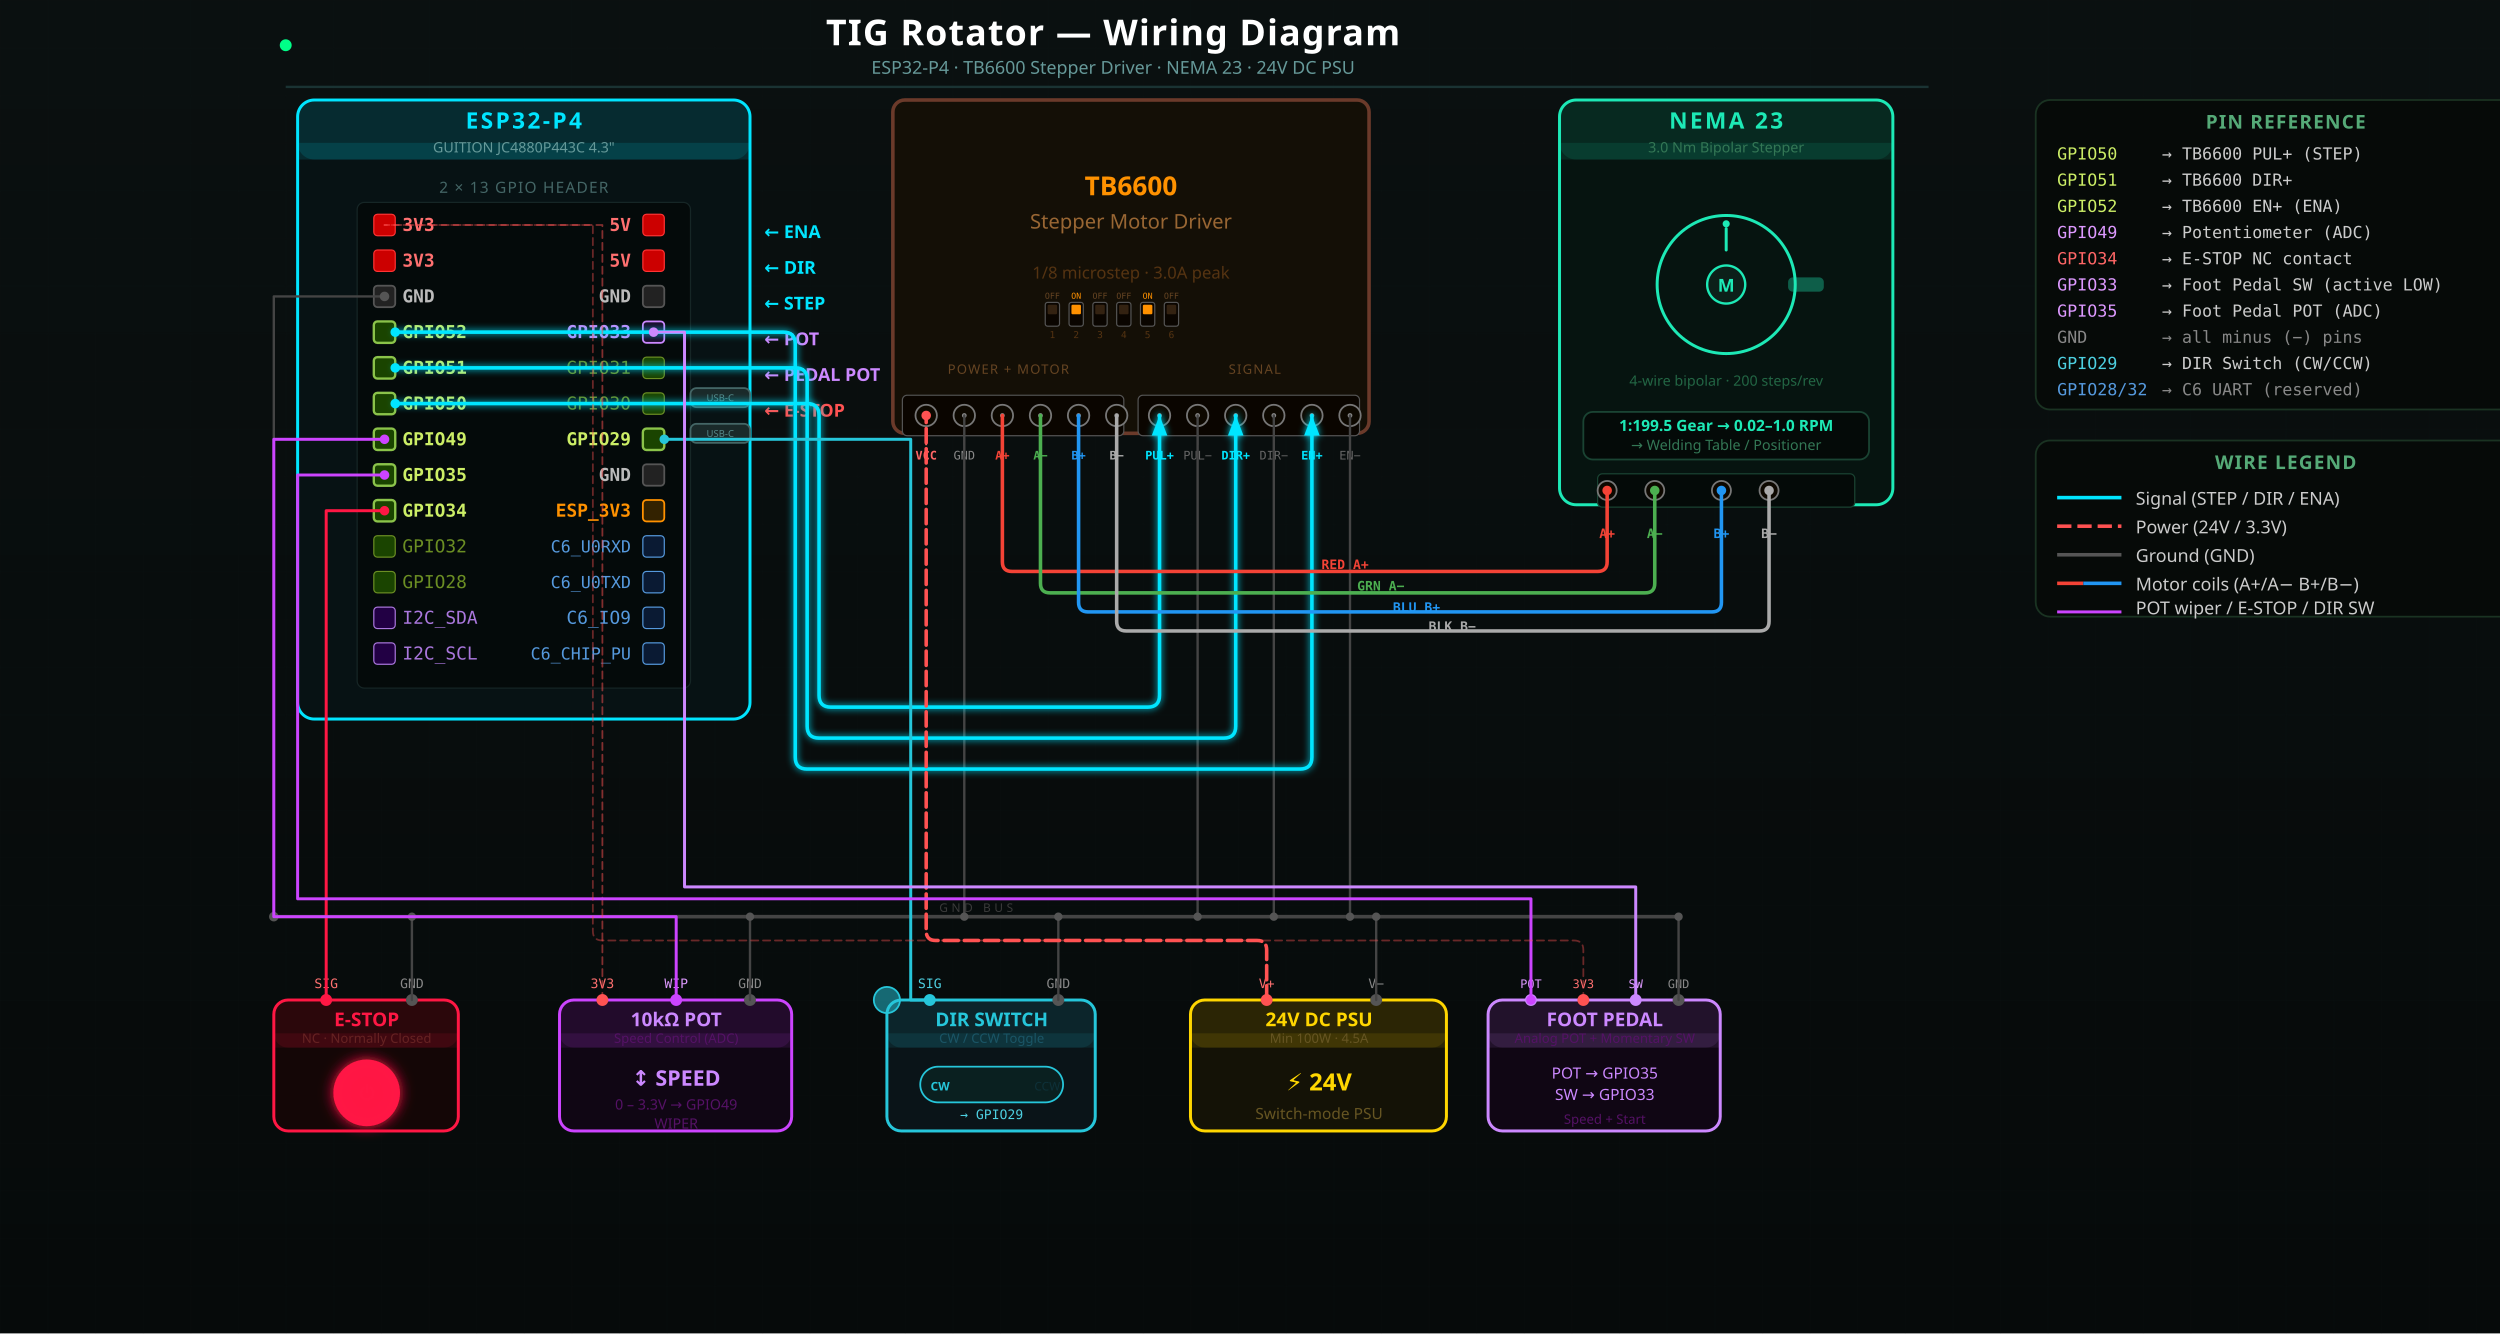
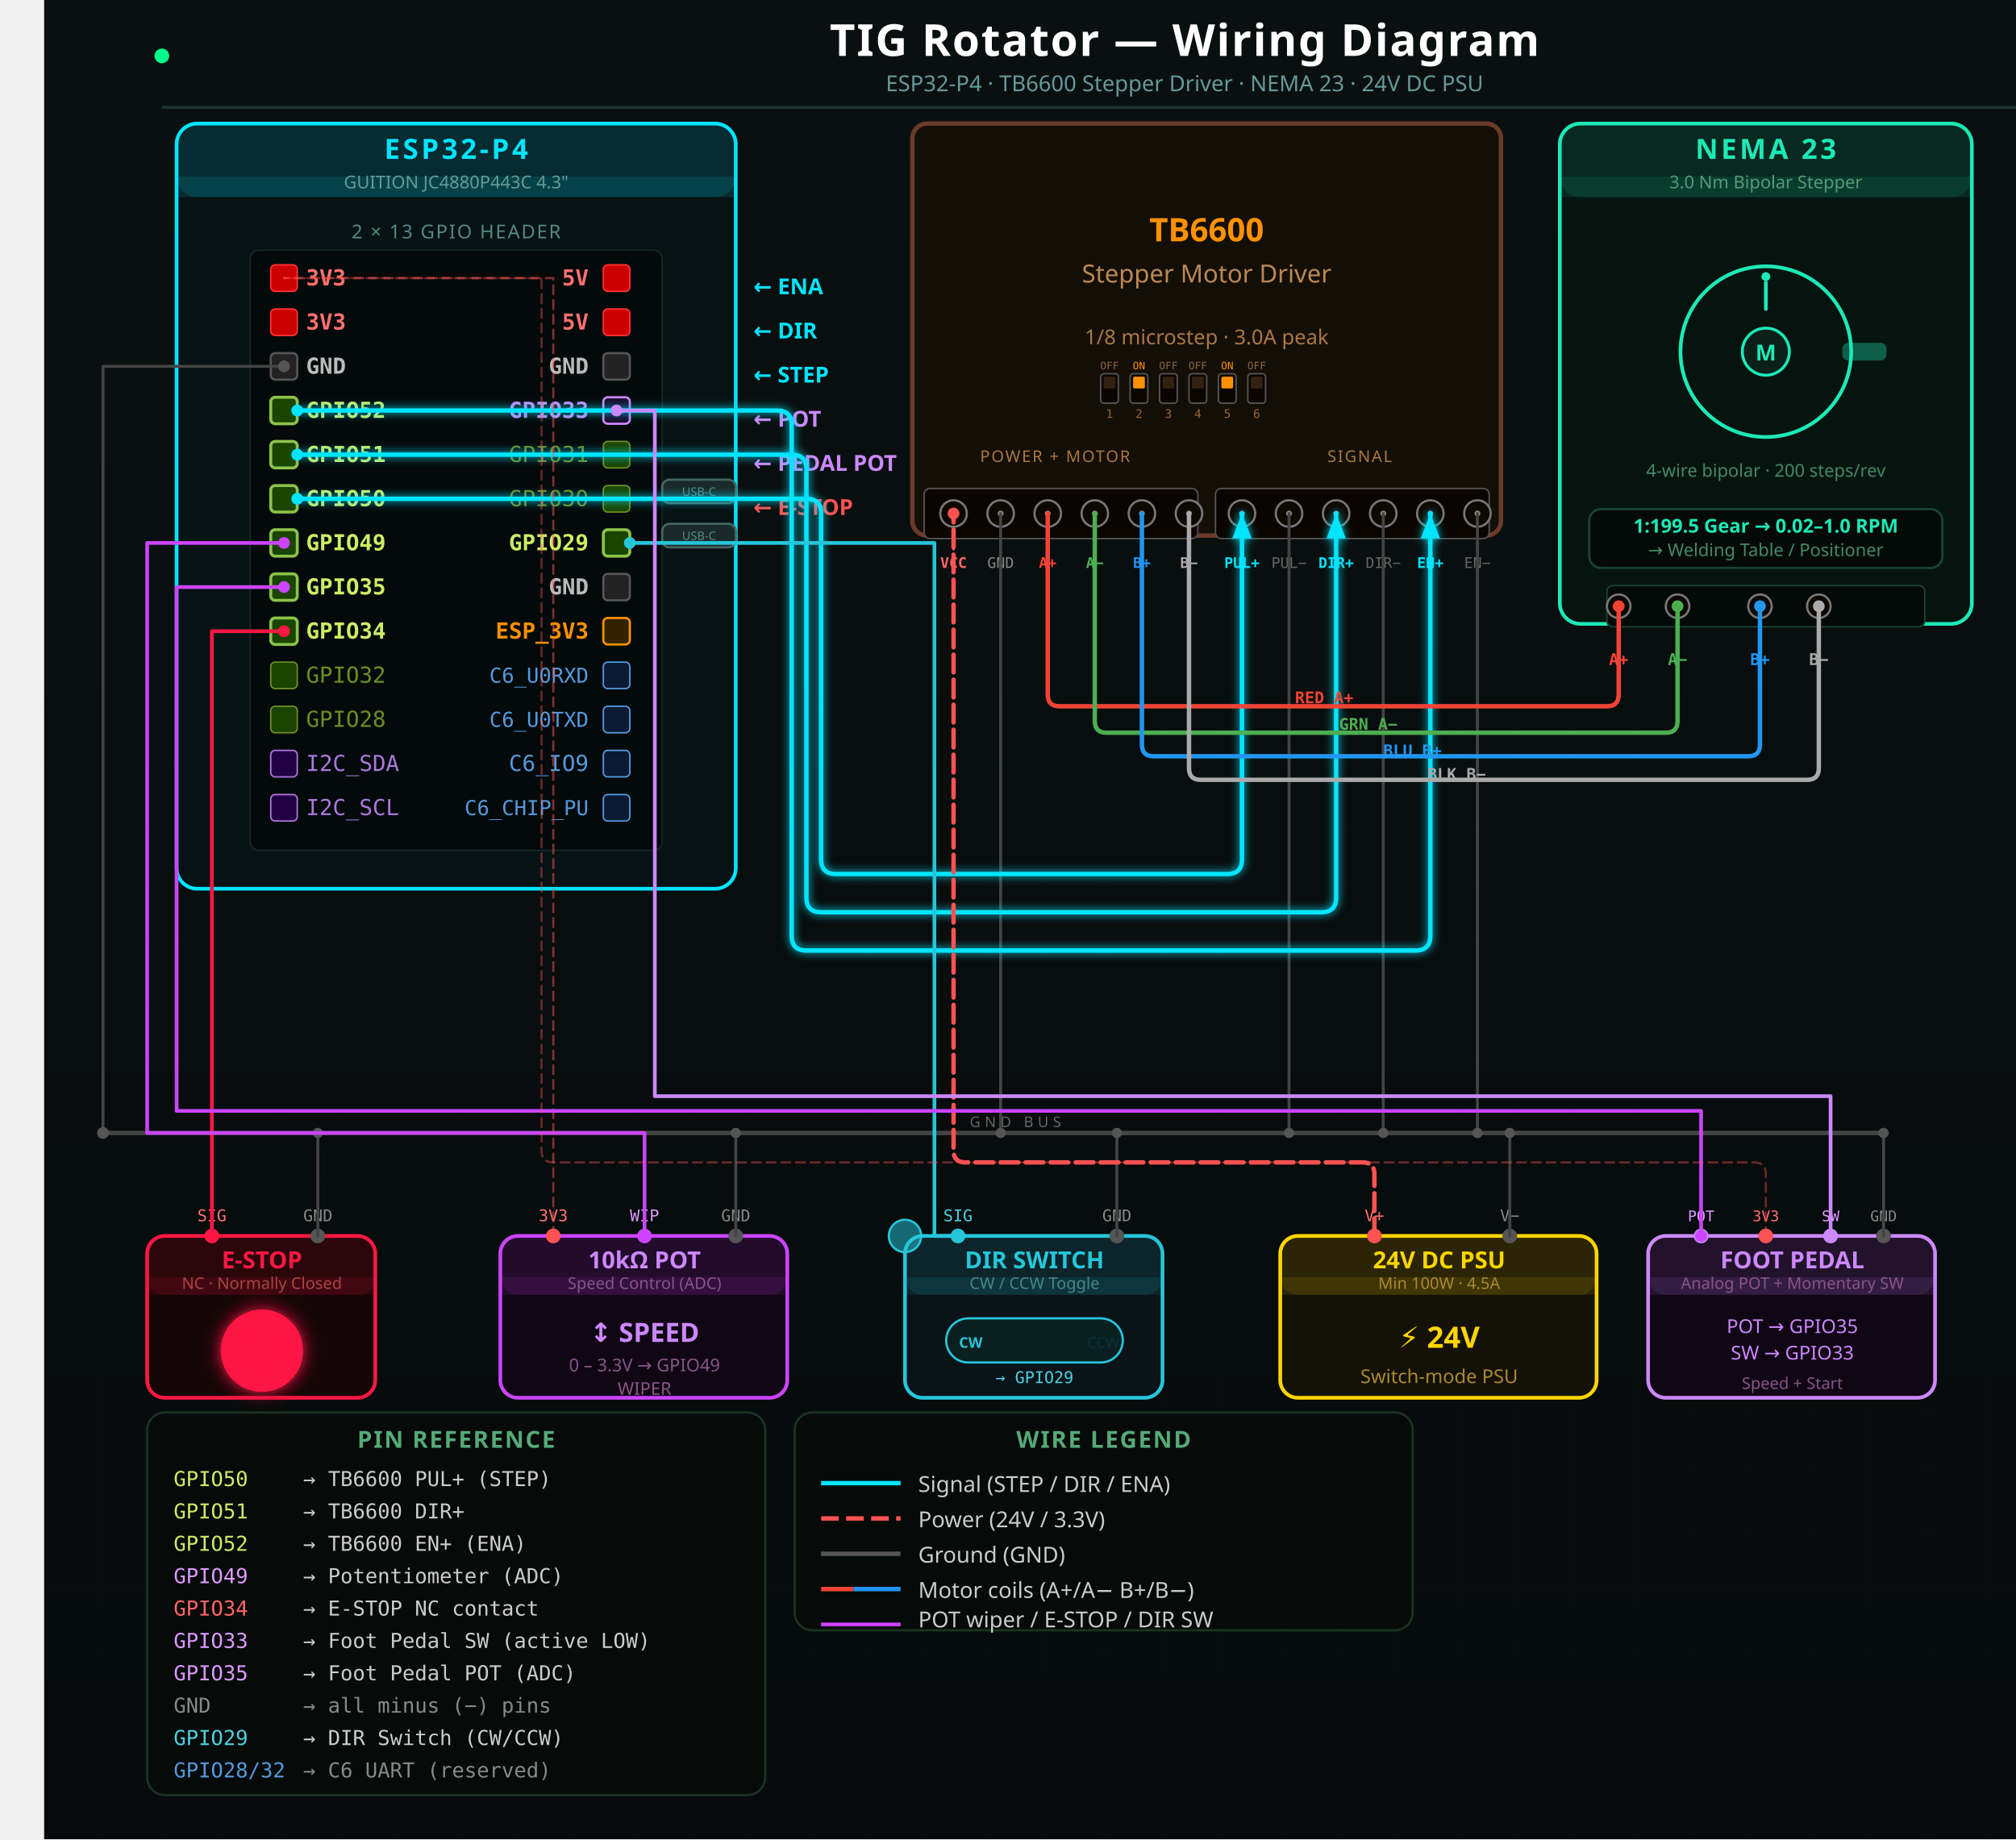
- <svg xmlns="http://www.w3.org/2000/svg" viewBox="-160 0 2100 1120" width="2100" height="1120">
+ <svg xmlns="http://www.w3.org/2000/svg" viewBox="-30 0 1370 1250" width="1370" height="1250">
  <defs>
    <marker id="arr-cyan" viewBox="0 0 10 8" refX="9" refY="4" markerWidth="7" markerHeight="5" orient="auto">
      <path d="M0,0.5 L9,4 L0,7.5Z" fill="#00E5FF" />
    </marker>
    <filter id="glow-sig" x="-30%" y="-30%" width="160%" height="160%">
      <feGaussianBlur stdDeviation="3" result="b" />
      <feMerge>
        <feMergeNode in="b" />
        <feMergeNode in="SourceGraphic" />
      </feMerge>
    </filter>
    <filter id="glow-estop" x="-80%" y="-80%" width="260%" height="260%">
      <feGaussianBlur stdDeviation="6" result="b" />
      <feMerge>
        <feMergeNode in="b" />
        <feMergeNode in="SourceGraphic" />
      </feMerge>
    </filter>
    <pattern id="grid" width="40" height="40" patternUnits="userSpaceOnUse">
      <path d="M40 0L0 0 0 40" fill="none" stroke="#0E1515" stroke-width="0.5" />
    </pattern>
    <linearGradient id="bg-grad" x1="0" y1="0" x2="0" y2="1">
      <stop offset="0%" stop-color="#0A1010" />
      <stop offset="100%" stop-color="#060A0A" />
    </linearGradient>
  </defs>
  <style>
    @keyframes estopPulse {
      0%, 100% { opacity: 0.1; }
      50% { opacity: 0.45; }
    }
    @keyframes powerFlow {
      from { stroke-dashoffset: 0; }
      to { stroke-dashoffset: -34; }
    }
    @keyframes ledBlink {
      0%, 100% { opacity: 0.2; }
      50% { opacity: 1; }
    }
    @keyframes potWiper {
      0%, 100% { opacity: 0.3; }
      50% { opacity: 1; }
    }
    .estop-pulse { animation: estopPulse 2s ease-in-out infinite; }
    .power-flow { animation: powerFlow 1.2s linear infinite; }
    .led-blink { animation: ledBlink 1.5s ease-in-out infinite; }
    .pot-glow { animation: potWiper 3s ease-in-out infinite; }
  </style>
-   <rect x="-160" y="0" width="2100" height="1120" fill="url(#bg-grad)" />
-   <rect x="-160" y="0" width="2100" height="1120" fill="url(#grid)" opacity="0.4" />
+   <rect x="0" y="0" width="1340" height="1250" fill="url(#bg-grad)" />
+   <rect x="0" y="0" width="1340" height="1250" fill="url(#grid)" opacity="0.4" />
  <g transform="translate(50,0)">
    <circle cx="30" cy="38" r="5" fill="#00FF88" class="led-blink" />
    <text x="725" y="38" font-family="sans-serif" font-size="30" fill="#FFF" text-anchor="middle" font-weight="bold" letter-spacing="1">TIG Rotator — Wiring Diagram</text>
    <text x="725" y="62" font-family="sans-serif" font-size="15" fill="#669999" text-anchor="middle">ESP32-P4  ·  TB6600 Stepper Driver  ·  NEMA 23  ·  24V DC PSU</text>
    <rect x="30" y="72" width="1380" height="2" fill="#1A3333" />
    <g transform="translate(40, 84)">
      <rect width="380" height="520" rx="14" fill="#071214" stroke="#00E5FF" stroke-width="2.5" />
      <rect width="380" height="50" rx="14" fill="#00E5FF" fill-opacity="0.12" />
      <rect y="36" width="380" height="14" fill="#00E5FF" fill-opacity="0.12" />
      <text x="190" y="24" font-family="sans-serif" font-size="19" fill="#00E5FF" text-anchor="middle" font-weight="bold" letter-spacing="2">ESP32-P4</text>
      <text x="190" y="44" font-family="sans-serif" font-size="12" fill="#669999" text-anchor="middle">GUITION JC4880P443C  4.3"</text>
-       <text x="190" y="78" font-family="sans-serif" font-size="13" fill="#446666" text-anchor="middle" letter-spacing="1">2 × 13  GPIO HEADER</text>
+       <text x="190" y="78" font-family="sans-serif" font-size="13" fill="#558888" text-anchor="middle" letter-spacing="1">2 × 13  GPIO HEADER</text>
      <rect x="50" y="86" width="280" height="408" rx="6" fill="#040A0A" stroke="#162626" stroke-width="1" />
      <rect x="64" y="96" width="18" height="18" rx="3" fill="#CC0000" stroke="#FF3333" stroke-width="1" />
      <text x="88" y="110" font-family="monospace" font-size="15" fill="#FF7070" font-weight="bold">3V3</text>
      <text x="280" y="110" font-family="monospace" font-size="15" fill="#FF7070" text-anchor="end" font-weight="bold">5V</text>
      <rect x="290" y="96" width="18" height="18" rx="3" fill="#CC0000" stroke="#FF3333" stroke-width="1" />
      <rect x="64" y="126" width="18" height="18" rx="3" fill="#CC0000" stroke="#FF3333" stroke-width="1" />
      <text x="88" y="140" font-family="monospace" font-size="15" fill="#FF7070" font-weight="bold">3V3</text>
      <text x="280" y="140" font-family="monospace" font-size="15" fill="#FF7070" text-anchor="end" font-weight="bold">5V</text>
      <rect x="290" y="126" width="18" height="18" rx="3" fill="#CC0000" stroke="#FF3333" stroke-width="1" />
      <rect x="64" y="156" width="18" height="18" rx="3" fill="#222" stroke="#555" stroke-width="1.5" />
      <text x="88" y="170" font-family="monospace" font-size="15" fill="#BBBBBB" font-weight="bold">GND</text>
      <text x="280" y="170" font-family="monospace" font-size="15" fill="#BBBBBB" text-anchor="end" font-weight="bold">GND</text>
      <rect x="290" y="156" width="18" height="18" rx="3" fill="#222" stroke="#555" stroke-width="1.5" />
      <rect x="64" y="186" width="18" height="18" rx="3" fill="#1A4400" stroke="#8BC34A" stroke-width="2" />
      <text x="88" y="200" font-family="monospace" font-size="15" fill="#CCEE66" font-weight="bold">GPIO52</text>
      <text x="280" y="200" font-family="monospace" font-size="15" fill="#CC88FF" text-anchor="end" font-weight="bold">GPIO33</text>
      <rect x="290" y="186" width="18" height="18" rx="3" fill="#1A0A2A" stroke="#CC88FF" stroke-width="1.5" />
      <rect x="64" y="216" width="18" height="18" rx="3" fill="#1A4400" stroke="#8BC34A" stroke-width="2" />
      <text x="88" y="230" font-family="monospace" font-size="15" fill="#CCEE66" font-weight="bold">GPIO51</text>
      <text x="280" y="230" font-family="monospace" font-size="15" fill="#6B8E23" text-anchor="end">GPIO31</text>
      <rect x="290" y="216" width="18" height="18" rx="3" fill="#1A4400" stroke="#6B8E23" stroke-width="1" />
      <rect x="64" y="246" width="18" height="18" rx="3" fill="#1A4400" stroke="#8BC34A" stroke-width="2" />
      <text x="88" y="260" font-family="monospace" font-size="15" fill="#CCEE66" font-weight="bold">GPIO50</text>
      <text x="280" y="260" font-family="monospace" font-size="15" fill="#6B8E23" text-anchor="end">GPIO30</text>
      <rect x="290" y="246" width="18" height="18" rx="3" fill="#1A4400" stroke="#6B8E23" stroke-width="1" />
      <rect x="64" y="276" width="18" height="18" rx="3" fill="#1A4400" stroke="#8BC34A" stroke-width="2" />
      <text x="88" y="290" font-family="monospace" font-size="15" fill="#CCEE66" font-weight="bold">GPIO49</text>
      <text x="280" y="290" font-family="monospace" font-size="15" fill="#CCEE66" text-anchor="end" font-weight="bold">GPIO29</text>
      <rect x="290" y="276" width="18" height="18" rx="3" fill="#1A4400" stroke="#8BC34A" stroke-width="2" />
      <rect x="330" y="242" width="50" height="16" rx="5" fill="#1A2A2A" stroke="#446666" stroke-width="1.5" />
      <text x="355" y="253" font-family="sans-serif" font-size="8" fill="#558888" text-anchor="middle">USB-C</text>
      <rect x="330" y="272" width="50" height="16" rx="5" fill="#1A2A2A" stroke="#446666" stroke-width="1.5" />
      <text x="355" y="283" font-family="sans-serif" font-size="8" fill="#558888" text-anchor="middle">USB-C</text>
      <rect x="64" y="306" width="18" height="18" rx="3" fill="#1A4400" stroke="#8BC34A" stroke-width="2" />
      <text x="88" y="320" font-family="monospace" font-size="15" fill="#CCEE66" font-weight="bold">GPIO35</text>
      <text x="280" y="320" font-family="monospace" font-size="15" fill="#BBBBBB" text-anchor="end" font-weight="bold">GND</text>
      <rect x="290" y="306" width="18" height="18" rx="3" fill="#222" stroke="#555" stroke-width="1.5" />
      <rect x="64" y="336" width="18" height="18" rx="3" fill="#1A4400" stroke="#8BC34A" stroke-width="2" />
      <text x="88" y="350" font-family="monospace" font-size="15" fill="#CCEE66" font-weight="bold">GPIO34</text>
      <text x="280" y="350" font-family="monospace" font-size="15" fill="#FF9100" text-anchor="end" font-weight="bold">ESP_3V3</text>
      <rect x="290" y="336" width="18" height="18" rx="3" fill="#332200" stroke="#FF9100" stroke-width="1.5" />
      <rect x="64" y="366" width="18" height="18" rx="3" fill="#1A4400" stroke="#6B8E23" stroke-width="1" />
      <text x="88" y="380" font-family="monospace" font-size="15" fill="#6B8E23">GPIO32</text>
      <text x="280" y="380" font-family="monospace" font-size="14" fill="#5599DD" text-anchor="end">C6_U0RXD</text>
      <rect x="290" y="366" width="18" height="18" rx="3" fill="#0A1A33" stroke="#5599DD" stroke-width="1" />
      <rect x="64" y="396" width="18" height="18" rx="3" fill="#1A4400" stroke="#6B8E23" stroke-width="1" />
      <text x="88" y="410" font-family="monospace" font-size="15" fill="#6B8E23">GPIO28</text>
      <text x="280" y="410" font-family="monospace" font-size="14" fill="#5599DD" text-anchor="end">C6_U0TXD</text>
      <rect x="290" y="396" width="18" height="18" rx="3" fill="#0A1A33" stroke="#5599DD" stroke-width="1" />
      <rect x="64" y="426" width="18" height="18" rx="3" fill="#220044" stroke="#AA77DD" stroke-width="1" />
      <text x="88" y="440" font-family="monospace" font-size="15" fill="#AA77DD">I2C_SDA</text>
      <text x="280" y="440" font-family="monospace" font-size="15" fill="#5599DD" text-anchor="end">C6_IO9</text>
      <rect x="290" y="426" width="18" height="18" rx="3" fill="#0A1A33" stroke="#5599DD" stroke-width="1" />
      <rect x="64" y="456" width="18" height="18" rx="3" fill="#220044" stroke="#AA77DD" stroke-width="1" />
      <text x="88" y="470" font-family="monospace" font-size="15" fill="#AA77DD">I2C_SCL</text>
      <text x="280" y="470" font-family="monospace" font-size="14" fill="#5599DD" text-anchor="end">C6_CHIP_PU</text>
      <rect x="290" y="456" width="18" height="18" rx="3" fill="#0A1A33" stroke="#5599DD" stroke-width="1" />
    </g>
    <text x="432" y="200" font-family="sans-serif" font-size="15" fill="#00E5FF" font-weight="bold">← ENA</text>
    <text x="560" y="200" font-family="sans-serif" font-size="15" fill="#CC88FF" font-weight="bold">← PEDAL SW</text>
    <text x="432" y="230" font-family="sans-serif" font-size="15" fill="#00E5FF" font-weight="bold">← DIR</text>
    <text x="432" y="260" font-family="sans-serif" font-size="15" fill="#00E5FF" font-weight="bold">← STEP</text>
    <text x="432" y="290" font-family="sans-serif" font-size="15" fill="#CC88FF" font-weight="bold">← POT</text>
    <text x="432" y="320" font-family="sans-serif" font-size="15" fill="#CC88FF" font-weight="bold">← PEDAL POT</text>
    <text x="432" y="350" font-family="sans-serif" font-size="15" fill="#FF5252" font-weight="bold">← E-STOP</text>
    <text x="560" y="290" font-family="sans-serif" font-size="15" fill="#26C6DA" font-weight="bold">DIR SW →</text>
    <g transform="translate(540, 84)">
      <rect width="400" height="280" rx="10" fill="#140F06" stroke="#6B3A2A" stroke-width="3" />
      <text x="200" y="80" font-family="sans-serif" font-size="22" fill="#FF9100" text-anchor="middle" font-weight="bold">TB6600</text>
-       <text x="200" y="108" font-family="sans-serif" font-size="17" fill="#996633" text-anchor="middle">Stepper Motor Driver</text>
-       <text x="200" y="150" font-family="sans-serif" font-size="14" fill="#553311" text-anchor="middle">1/8 microstep · 3.0A peak</text>
+       <text x="200" y="108" font-family="sans-serif" font-size="17" fill="#BB8855" text-anchor="middle">Stepper Motor Driver</text>
+       <text x="200" y="150" font-family="sans-serif" font-size="14" fill="#AA7744" text-anchor="middle">1/8 microstep · 3.0A peak</text>
      <g transform="translate(128, 170)">
        <rect x="0" y="0" width="12" height="20" rx="2" fill="#0A0500" stroke="#555" stroke-width="1" />
        <rect x="2" y="2" width="8" height="8" rx="1" fill="#332211" />
        <rect x="20" y="0" width="12" height="20" rx="2" fill="#0A0500" stroke="#555" stroke-width="1" />
        <rect x="22" y="2" width="8" height="8" rx="1" fill="#FF9100" />
        <rect x="40" y="0" width="12" height="20" rx="2" fill="#0A0500" stroke="#555" stroke-width="1" />
        <rect x="42" y="2" width="8" height="8" rx="1" fill="#332211" />
        <rect x="60" y="0" width="12" height="20" rx="2" fill="#0A0500" stroke="#555" stroke-width="1" />
        <rect x="62" y="2" width="8" height="8" rx="1" fill="#332211" />
        <rect x="80" y="0" width="12" height="20" rx="2" fill="#0A0500" stroke="#555" stroke-width="1" />
        <rect x="82" y="2" width="8" height="8" rx="1" fill="#FF9100" />
        <rect x="100" y="0" width="12" height="20" rx="2" fill="#0A0500" stroke="#555" stroke-width="1" />
        <rect x="102" y="2" width="8" height="8" rx="1" fill="#332211" />
-         <text x="6" y="30" font-family="monospace" font-size="8" fill="#553311" text-anchor="middle">1</text>
-         <text x="26" y="30" font-family="monospace" font-size="8" fill="#553311" text-anchor="middle">2</text>
-         <text x="46" y="30" font-family="monospace" font-size="8" fill="#553311" text-anchor="middle">3</text>
-         <text x="66" y="30" font-family="monospace" font-size="8" fill="#553311" text-anchor="middle">4</text>
-         <text x="86" y="30" font-family="monospace" font-size="8" fill="#553311" text-anchor="middle">5</text>
-         <text x="106" y="30" font-family="monospace" font-size="8" fill="#553311" text-anchor="middle">6</text>
-         <text x="6" y="-3" font-family="monospace" font-size="7" fill="#664422" text-anchor="middle">OFF</text>
+         <text x="6" y="30" font-family="monospace" font-size="8" fill="#996633" text-anchor="middle">1</text>
+         <text x="26" y="30" font-family="monospace" font-size="8" fill="#996633" text-anchor="middle">2</text>
+         <text x="46" y="30" font-family="monospace" font-size="8" fill="#996633" text-anchor="middle">3</text>
+         <text x="66" y="30" font-family="monospace" font-size="8" fill="#996633" text-anchor="middle">4</text>
+         <text x="86" y="30" font-family="monospace" font-size="8" fill="#996633" text-anchor="middle">5</text>
+         <text x="106" y="30" font-family="monospace" font-size="8" fill="#996633" text-anchor="middle">6</text>
+         <text x="6" y="-3" font-family="monospace" font-size="7" fill="#886644" text-anchor="middle">OFF</text>
        <text x="26" y="-3" font-family="monospace" font-size="7" fill="#FF9100" text-anchor="middle">ON</text>
-         <text x="46" y="-3" font-family="monospace" font-size="7" fill="#664422" text-anchor="middle">OFF</text>
-         <text x="66" y="-3" font-family="monospace" font-size="7" fill="#664422" text-anchor="middle">OFF</text>
+         <text x="46" y="-3" font-family="monospace" font-size="7" fill="#886644" text-anchor="middle">OFF</text>
+         <text x="66" y="-3" font-family="monospace" font-size="7" fill="#886644" text-anchor="middle">OFF</text>
        <text x="86" y="-3" font-family="monospace" font-size="7" fill="#FF9100" text-anchor="middle">ON</text>
-         <text x="106" y="-3" font-family="monospace" font-size="7" fill="#664422" text-anchor="middle">OFF</text>
+         <text x="106" y="-3" font-family="monospace" font-size="7" fill="#886644" text-anchor="middle">OFF</text>
      </g>
-       <text x="97" y="230" font-family="sans-serif" font-size="11" fill="#664422" text-anchor="middle" letter-spacing="1">POWER + MOTOR</text>
-       <text x="304" y="230" font-family="sans-serif" font-size="11" fill="#664422" text-anchor="middle" letter-spacing="1">SIGNAL</text>
+       <text x="97" y="230" font-family="sans-serif" font-size="11" fill="#AA7744" text-anchor="middle" letter-spacing="1">POWER + MOTOR</text>
+       <text x="304" y="230" font-family="sans-serif" font-size="11" fill="#AA7744" text-anchor="middle" letter-spacing="1">SIGNAL</text>
      <rect x="8" y="248" width="186" height="34" rx="4" fill="#0A0500" stroke="#555" stroke-width="1" />
      <circle cx="28" cy="265" r="9" fill="#0D0800" stroke="#777" stroke-width="1.5" />
      <circle cx="28" cy="265" r="2" fill="#888" />
      <circle cx="60" cy="265" r="9" fill="#0D0800" stroke="#777" stroke-width="1.5" />
      <circle cx="60" cy="265" r="2" fill="#888" />
      <circle cx="92" cy="265" r="9" fill="#0D0800" stroke="#777" stroke-width="1.5" />
      <circle cx="92" cy="265" r="2" fill="#888" />
      <circle cx="124" cy="265" r="9" fill="#0D0800" stroke="#777" stroke-width="1.5" />
      <circle cx="124" cy="265" r="2" fill="#888" />
      <circle cx="156" cy="265" r="9" fill="#0D0800" stroke="#777" stroke-width="1.5" />
      <circle cx="156" cy="265" r="2" fill="#888" />
      <circle cx="188" cy="265" r="9" fill="#0D0800" stroke="#777" stroke-width="1.5" />
      <circle cx="188" cy="265" r="2" fill="#888" />
      <rect x="206" y="248" width="186" height="34" rx="4" fill="#0A0500" stroke="#555" stroke-width="1" />
      <circle cx="224" cy="265" r="9" fill="#0D0800" stroke="#777" stroke-width="1.5" />
      <circle cx="224" cy="265" r="2" fill="#888" />
      <circle cx="256" cy="265" r="9" fill="#0D0800" stroke="#777" stroke-width="1.5" />
      <circle cx="256" cy="265" r="2" fill="#888" />
      <circle cx="288" cy="265" r="9" fill="#0D0800" stroke="#777" stroke-width="1.5" />
      <circle cx="288" cy="265" r="2" fill="#888" />
      <circle cx="320" cy="265" r="9" fill="#0D0800" stroke="#777" stroke-width="1.5" />
      <circle cx="320" cy="265" r="2" fill="#888" />
      <circle cx="352" cy="265" r="9" fill="#0D0800" stroke="#777" stroke-width="1.5" />
      <circle cx="352" cy="265" r="2" fill="#888" />
      <circle cx="384" cy="265" r="9" fill="#0D0800" stroke="#777" stroke-width="1.5" />
      <circle cx="384" cy="265" r="2" fill="#888" />
    </g>
    <line x1="568" y1="364" x2="568" y2="374" stroke="#FF6666" stroke-width="1.5" />
    <text x="568" y="386" font-family="monospace" font-size="10" fill="#FF6666" text-anchor="middle" font-weight="bold">VCC</text>
    <line x1="600" y1="364" x2="600" y2="374" stroke="#555" stroke-width="1" />
    <text x="600" y="386" font-family="monospace" font-size="10" fill="#888" text-anchor="middle">GND</text>
    <line x1="632" y1="364" x2="632" y2="374" stroke="#F44336" stroke-width="1.5" />
    <text x="632" y="386" font-family="monospace" font-size="10" fill="#F44336" text-anchor="middle" font-weight="bold">A+</text>
    <line x1="664" y1="364" x2="664" y2="374" stroke="#4CAF50" stroke-width="1.5" />
    <text x="664" y="386" font-family="monospace" font-size="10" fill="#4CAF50" text-anchor="middle" font-weight="bold">A−</text>
    <line x1="696" y1="364" x2="696" y2="374" stroke="#2196F3" stroke-width="1.5" />
    <text x="696" y="386" font-family="monospace" font-size="10" fill="#2196F3" text-anchor="middle" font-weight="bold">B+</text>
    <line x1="728" y1="364" x2="728" y2="374" stroke="#AAA" stroke-width="1.5" />
    <text x="728" y="386" font-family="monospace" font-size="10" fill="#AAA" text-anchor="middle" font-weight="bold">B−</text>
    <line x1="764" y1="364" x2="764" y2="374" stroke="#00E5FF" stroke-width="1.5" />
    <text x="764" y="386" font-family="monospace" font-size="10" fill="#00E5FF" text-anchor="middle" font-weight="bold">PUL+</text>
    <line x1="796" y1="364" x2="796" y2="374" stroke="#555" stroke-width="1" />
    <text x="796" y="386" font-family="monospace" font-size="10" fill="#666" text-anchor="middle">PUL−</text>
    <line x1="828" y1="364" x2="828" y2="374" stroke="#00E5FF" stroke-width="1.5" />
    <text x="828" y="386" font-family="monospace" font-size="10" fill="#00E5FF" text-anchor="middle" font-weight="bold">DIR+</text>
    <line x1="860" y1="364" x2="860" y2="374" stroke="#555" stroke-width="1" />
    <text x="860" y="386" font-family="monospace" font-size="10" fill="#666" text-anchor="middle">DIR−</text>
    <line x1="892" y1="364" x2="892" y2="374" stroke="#00E5FF" stroke-width="1.5" />
    <text x="892" y="386" font-family="monospace" font-size="10" fill="#00E5FF" text-anchor="middle" font-weight="bold">EN+</text>
    <line x1="924" y1="364" x2="924" y2="374" stroke="#555" stroke-width="1" />
    <text x="924" y="386" font-family="monospace" font-size="10" fill="#666" text-anchor="middle">EN−</text>
-     <g transform="translate(1100, 84)">
+     <g transform="translate(980, 84)">
      <rect width="280" height="340" rx="14" fill="#061410" stroke="#1DE9B6" stroke-width="2.5" />
      <rect width="280" height="50" rx="14" fill="#1DE9B6" fill-opacity="0.10" />
      <rect y="36" width="280" height="14" fill="#1DE9B6" fill-opacity="0.10" />
      <text x="140" y="24" font-family="sans-serif" font-size="19" fill="#1DE9B6" text-anchor="middle" font-weight="bold" letter-spacing="2">NEMA 23</text>
-       <text x="140" y="44" font-family="sans-serif" font-size="12" fill="#337755" text-anchor="middle">3.0 Nm Bipolar Stepper</text>
+       <text x="140" y="44" font-family="sans-serif" font-size="12" fill="#559977" text-anchor="middle">3.0 Nm Bipolar Stepper</text>
      <circle cx="140" cy="155" r="58" fill="none" stroke="#1DE9B6" stroke-width="2.5" />
      <circle cx="140" cy="155" r="16" fill="#0C201A" stroke="#1DE9B6" stroke-width="2" />
      <text x="140" y="161" font-family="sans-serif" font-size="15" fill="#1DE9B6" text-anchor="middle" font-weight="bold">M</text>
      <rect x="192" y="149" width="30" height="12" rx="4" fill="#1DE9B6" fill-opacity="0.35" />
-       <text x="140" y="240" font-family="sans-serif" font-size="12" fill="#226644" text-anchor="middle">4-wire bipolar · 200 steps/rev</text>
+       <text x="140" y="240" font-family="sans-serif" font-size="12" fill="#448866" text-anchor="middle">4-wire bipolar · 200 steps/rev</text>
      <rect x="20" y="262" width="240" height="40" rx="8" fill="#040A08" stroke="#1A4433" stroke-width="1.5" />
      <text x="140" y="278" font-family="sans-serif" font-size="13" fill="#1DE9B6" text-anchor="middle" font-weight="bold">1:199.5 Gear → 0.02–1.0 RPM</text>
-       <text x="140" y="294" font-family="sans-serif" font-size="12" fill="#337755" text-anchor="middle">→ Welding Table / Positioner</text>
+       <text x="140" y="294" font-family="sans-serif" font-size="12" fill="#448866" text-anchor="middle">→ Welding Table / Positioner</text>
      <rect x="32" y="314" width="216" height="28" rx="4" fill="#040A08" stroke="#1A4433" stroke-width="1" />
      <circle cx="40" cy="328" r="8" fill="#0D0800" stroke="#777" stroke-width="1.5" />
      <circle cx="40" cy="328" r="2" fill="#888" />
      <circle cx="80" cy="328" r="8" fill="#0D0800" stroke="#777" stroke-width="1.5" />
      <circle cx="80" cy="328" r="2" fill="#888" />
      <circle cx="136" cy="328" r="8" fill="#0D0800" stroke="#777" stroke-width="1.5" />
      <circle cx="136" cy="328" r="2" fill="#888" />
      <circle cx="176" cy="328" r="8" fill="#0D0800" stroke="#777" stroke-width="1.5" />
      <circle cx="176" cy="328" r="2" fill="#888" />
    </g>
-     <line x1="1140" y1="424" x2="1140" y2="440" stroke="#F44336" stroke-width="1.5" />
-     <text x="1140" y="452" font-family="monospace" font-size="11" fill="#F44336" text-anchor="middle" font-weight="bold">A+</text>
-     <line x1="1180" y1="424" x2="1180" y2="440" stroke="#4CAF50" stroke-width="1.5" />
-     <text x="1180" y="452" font-family="monospace" font-size="11" fill="#4CAF50" text-anchor="middle" font-weight="bold">A−</text>
-     <line x1="1236" y1="424" x2="1236" y2="440" stroke="#2196F3" stroke-width="1.5" />
-     <text x="1236" y="452" font-family="monospace" font-size="11" fill="#2196F3" text-anchor="middle" font-weight="bold">B+</text>
-     <line x1="1276" y1="424" x2="1276" y2="440" stroke="#AAA" stroke-width="1.5" />
-     <text x="1276" y="452" font-family="monospace" font-size="11" fill="#AAA" text-anchor="middle" font-weight="bold">B−</text>
+     <line x1="1020" y1="424" x2="1020" y2="440" stroke="#F44336" stroke-width="1.5" />
+     <text x="1020" y="452" font-family="monospace" font-size="11" fill="#F44336" text-anchor="middle" font-weight="bold">A+</text>
+     <line x1="1060" y1="424" x2="1060" y2="440" stroke="#4CAF50" stroke-width="1.5" />
+     <text x="1060" y="452" font-family="monospace" font-size="11" fill="#4CAF50" text-anchor="middle" font-weight="bold">A−</text>
+     <line x1="1116" y1="424" x2="1116" y2="440" stroke="#2196F3" stroke-width="1.5" />
+     <text x="1116" y="452" font-family="monospace" font-size="11" fill="#2196F3" text-anchor="middle" font-weight="bold">B+</text>
+     <line x1="1156" y1="424" x2="1156" y2="440" stroke="#AAA" stroke-width="1.5" />
+     <text x="1156" y="452" font-family="monospace" font-size="11" fill="#AAA" text-anchor="middle" font-weight="bold">B−</text>
    <g transform="translate(20, 840)">
      <rect width="155" height="110" rx="12" fill="#140606" stroke="#FF1744" stroke-width="2.5" />
      <rect width="155" height="40" rx="12" fill="#FF1744" fill-opacity="0.10" />
      <rect y="28" width="155" height="12" fill="#FF1744" fill-opacity="0.10" />
      <text x="78" y="22" font-family="sans-serif" font-size="16" fill="#FF1744" text-anchor="middle" font-weight="bold">E-STOP</text>
-       <text x="78" y="36" font-family="sans-serif" font-size="11" fill="#662222" text-anchor="middle">NC · Normally Closed</text>
+       <text x="78" y="36" font-family="sans-serif" font-size="11" fill="#AA4444" text-anchor="middle">NC · Normally Closed</text>
      <circle cx="78" cy="78" r="28" fill="#FF1744" class="estop-pulse" filter="url(#glow-estop)" />
      <circle cx="78" cy="78" r="22" fill="#FF1744" fill-opacity="0.2" stroke="#FF1744" stroke-width="2" />
      <circle cx="78" cy="78" r="14" fill="#FF1744" fill-opacity="0.35" />
      <text x="78" y="84" font-family="sans-serif" font-size="16" fill="#FF1744" text-anchor="middle" font-weight="bold">⏻</text>
      <circle cx="44" cy="0" r="5" fill="#FF1744" />
      <circle cx="116" cy="0" r="5" fill="#555" />
      <text x="44" y="-10" font-family="monospace" font-size="11" fill="#FF7070" text-anchor="middle">SIG</text>
      <text x="116" y="-10" font-family="monospace" font-size="11" fill="#888" text-anchor="middle">GND</text>
    </g>
    <g transform="translate(260, 840)">
      <rect width="195" height="110" rx="12" fill="#100614" stroke="#CC44FF" stroke-width="2.5" />
      <rect width="195" height="40" rx="12" fill="#CC44FF" fill-opacity="0.10" />
      <rect y="28" width="195" height="12" fill="#CC44FF" fill-opacity="0.10" />
      <text x="98" y="22" font-family="sans-serif" font-size="16" fill="#CC88FF" text-anchor="middle" font-weight="bold">10kΩ POT</text>
-       <text x="98" y="36" font-family="sans-serif" font-size="11" fill="#551166" text-anchor="middle">Speed Control (ADC)</text>
+       <text x="98" y="36" font-family="sans-serif" font-size="11" fill="#885588" text-anchor="middle">Speed Control (ADC)</text>
      <text x="98" y="72" font-family="sans-serif" font-size="18" fill="#CC88FF" text-anchor="middle" font-weight="bold" class="pot-glow">↕ SPEED</text>
-       <text x="98" y="92" font-family="sans-serif" font-size="12" fill="#551166" text-anchor="middle">0 – 3.3V → GPIO49</text>
-       <text x="98" y="108" font-family="sans-serif" font-size="12" fill="#551166" text-anchor="middle">WIPER</text>
+       <text x="98" y="92" font-family="sans-serif" font-size="12" fill="#885588" text-anchor="middle">0 – 3.3V → GPIO49</text>
+       <text x="98" y="108" font-family="sans-serif" font-size="12" fill="#885588" text-anchor="middle">WIPER</text>
      <circle cx="36" cy="0" r="5" fill="#FF5252" />
      <circle cx="98" cy="0" r="5" fill="#CC44FF" />
      <circle cx="160" cy="0" r="5" fill="#555" />
      <text x="36" y="-10" font-family="monospace" font-size="11" fill="#FF7070" text-anchor="middle">3V3</text>
      <text x="98" y="-10" font-family="monospace" font-size="11" fill="#DD99FF" text-anchor="middle">WIP</text>
      <text x="160" y="-10" font-family="monospace" font-size="11" fill="#888" text-anchor="middle">GND</text>
    </g>
    <g transform="translate(535, 840)">
      <rect width="175" height="110" rx="12" fill="#0A1418" stroke="#26C6DA" stroke-width="2.5" />
      <rect width="175" height="40" rx="12" fill="#26C6DA" fill-opacity="0.10" />
      <rect y="28" width="175" height="12" fill="#26C6DA" fill-opacity="0.10" />
      <text x="88" y="22" font-family="sans-serif" font-size="16" fill="#26C6DA" text-anchor="middle" font-weight="bold">DIR SWITCH</text>
-       <text x="88" y="36" font-family="sans-serif" font-size="11" fill="#1A5566" text-anchor="middle">CW / CCW Toggle</text>
+       <text x="88" y="36" font-family="sans-serif" font-size="11" fill="#448888" text-anchor="middle">CW / CCW Toggle</text>
      <rect x="28" y="56" width="120" height="30" rx="15" fill="#0A2020" stroke="#26C6DA" stroke-width="1.5" />
      <circle r="11" fill="#26C6DA" fill-opacity="0.5" stroke="#26C6DA" stroke-width="1.5">
        <animateMotion dur="4s" repeatCount="indefinite" calcMode="spline" keyTimes="0;0.5;1" keySplines="0.4 0 0.2 1;0.4 0 0.2 1" path="M 58 71 L 128 71 L 58 71" />
      </circle>
      <text x="46" y="76" font-family="sans-serif" font-size="10" text-anchor="middle" font-weight="bold" fill="#26C6DA">CW
      <animate attributeName="fill" values="#26C6DA;#0D3038;#0D3038;#26C6DA" keyTimes="0;0.4;0.6;1" dur="4s" repeatCount="indefinite" />
      </text>
      <text x="136" y="76" font-family="sans-serif" font-size="10" text-anchor="middle" fill="#0D3038">CCW
      <animate attributeName="fill" values="#0D3038;#0D3038;#26C6DA;#0D3038" keyTimes="0;0.4;0.6;1" dur="4s" repeatCount="indefinite" />
      </text>
      <text x="88" y="100" font-family="monospace" font-size="11" fill="#4DD0E1" text-anchor="middle">→ GPIO29</text>
      <circle cx="36" cy="0" r="5" fill="#26C6DA" />
      <circle cx="144" cy="0" r="5" fill="#555" />
      <text x="36" y="-10" font-family="monospace" font-size="11" fill="#4DD0E1" text-anchor="middle">SIG</text>
      <text x="144" y="-10" font-family="monospace" font-size="11" fill="#888" text-anchor="middle">GND</text>
    </g>
    <g transform="translate(790, 840)">
      <rect width="215" height="110" rx="12" fill="#141206" stroke="#FFD600" stroke-width="2.5" />
      <rect width="215" height="40" rx="12" fill="#FFD600" fill-opacity="0.10" />
      <rect y="28" width="215" height="12" fill="#FFD600" fill-opacity="0.10" />
      <text x="108" y="22" font-family="sans-serif" font-size="16" fill="#FFD600" text-anchor="middle" font-weight="bold">24V DC PSU</text>
-       <text x="108" y="36" font-family="sans-serif" font-size="11" fill="#665522" text-anchor="middle">Min 100W · 4.5A</text>
+       <text x="108" y="36" font-family="sans-serif" font-size="11" fill="#AA8833" text-anchor="middle">Min 100W · 4.5A</text>
      <text x="108" y="76" font-family="sans-serif" font-size="20" fill="#FFD600" text-anchor="middle" font-weight="bold">⚡ 24V</text>
-       <text x="108" y="100" font-family="sans-serif" font-size="13" fill="#665522" text-anchor="middle">Switch-mode PSU</text>
+       <text x="108" y="100" font-family="sans-serif" font-size="13" fill="#AA8833" text-anchor="middle">Switch-mode PSU</text>
      <circle cx="64" cy="0" r="5" fill="#FF5252" />
      <circle cx="156" cy="0" r="5" fill="#555" />
      <text x="64" y="-10" font-family="monospace" font-size="11" fill="#FF7070" text-anchor="middle">V+</text>
      <text x="156" y="-10" font-family="monospace" font-size="11" fill="#888" text-anchor="middle">V−</text>
    </g>
    <g transform="translate(1040, 840)">
      <rect width="195" height="110" rx="12" fill="#100614" stroke="#CC88FF" stroke-width="2.5" />
      <rect width="195" height="40" rx="12" fill="#CC88FF" fill-opacity="0.10" />
      <rect y="28" width="195" height="12" fill="#CC88FF" fill-opacity="0.10" />
      <text x="98" y="22" font-family="sans-serif" font-size="16" fill="#CC88FF" text-anchor="middle" font-weight="bold">FOOT PEDAL</text>
-       <text x="98" y="36" font-family="sans-serif" font-size="11" fill="#551166" text-anchor="middle">Analog POT + Momentary SW</text>
+       <text x="98" y="36" font-family="sans-serif" font-size="11" fill="#885588" text-anchor="middle">Analog POT + Momentary SW</text>
      <text x="98" y="66" font-family="sans-serif" font-size="13" fill="#CC88FF" text-anchor="middle">POT  → GPIO35</text>
      <text x="98" y="84" font-family="sans-serif" font-size="13" fill="#CC88FF" text-anchor="middle">SW   → GPIO33</text>
-       <text x="98" y="104" font-family="sans-serif" font-size="11" fill="#551166" text-anchor="middle">Speed + Start</text>
+       <text x="98" y="104" font-family="sans-serif" font-size="11" fill="#885588" text-anchor="middle">Speed + Start</text>
      <circle cx="36" cy="0" r="5" fill="#CC88FF" />
      <circle cx="80" cy="0" r="5" fill="#FF5252" />
      <circle cx="124" cy="0" r="5" fill="#CC88FF" />
      <circle cx="160" cy="0" r="5" fill="#555" />
      <text x="36" y="-10" font-family="monospace" font-size="10" fill="#DD99FF" text-anchor="middle">POT</text>
      <text x="80" y="-10" font-family="monospace" font-size="10" fill="#FF7070" text-anchor="middle">3V3</text>
      <text x="124" y="-10" font-family="monospace" font-size="10" fill="#DD99FF" text-anchor="middle">SW</text>
      <text x="160" y="-10" font-family="monospace" font-size="10" fill="#888" text-anchor="middle">GND</text>
    </g>
-     <line x1="20" y1="770" x2="1200" y2="770" stroke="#444" stroke-width="3" stroke-linecap="round" />
-     <text x="610" y="766" font-family="sans-serif" font-size="10" fill="#3A3A3A" text-anchor="middle" letter-spacing="3">GND BUS</text>
-     <path d="M 113,249 L 20,249 L 20,770" fill="none" stroke="#444" stroke-width="2" stroke-linecap="round" stroke-linejoin="round" />
+     <line x1="-10" y1="770" x2="1200" y2="770" stroke="#444" stroke-width="3" stroke-linecap="round" />
+     <text x="610" y="766" font-family="sans-serif" font-size="10" fill="#666666" text-anchor="middle" letter-spacing="3">GND BUS</text>
+     <path d="M 113,249 L -10,249 L -10,770" fill="none" stroke="#444" stroke-width="2" stroke-linecap="round" stroke-linejoin="round" />
    <circle cx="113" cy="249" r="4" fill="#555" />
-     <circle cx="20" cy="770" r="4" fill="#555" />
+     <circle cx="-10" cy="770" r="4" fill="#555" />
    <line x1="136" y1="840" x2="136" y2="770" stroke="#444" stroke-width="2" stroke-linecap="round" />
    <circle cx="136" cy="770" r="3.5" fill="#555" />
    <line x1="420" y1="840" x2="420" y2="770" stroke="#444" stroke-width="2" stroke-linecap="round" />
    <circle cx="420" cy="770" r="3.5" fill="#555" />
    <line x1="679" y1="840" x2="679" y2="770" stroke="#444" stroke-width="2" stroke-linecap="round" />
    <circle cx="679" cy="770" r="3.5" fill="#555" />
    <line x1="946" y1="840" x2="946" y2="770" stroke="#444" stroke-width="2" stroke-linecap="round" />
    <circle cx="946" cy="770" r="3.5" fill="#555" />
    <line x1="600" y1="770" x2="600" y2="349" stroke="#444" stroke-width="2" stroke-linecap="round" />
    <circle cx="600" cy="770" r="3.5" fill="#555" />
    <line x1="796" y1="770" x2="796" y2="349" stroke="#444" stroke-width="2" stroke-linecap="round" />
    <circle cx="796" cy="770" r="3.5" fill="#555" />
    <line x1="860" y1="770" x2="860" y2="349" stroke="#444" stroke-width="2" stroke-linecap="round" />
    <circle cx="860" cy="770" r="3.5" fill="#555" />
    <line x1="924" y1="770" x2="924" y2="349" stroke="#444" stroke-width="2" stroke-linecap="round" />
    <circle cx="924" cy="770" r="3.5" fill="#555" />
    <path id="step-path" d="M 122,339 L 468,339 Q 478,339 478,349 L 478,584 Q 478,594 488,594 L 754,594 Q 764,594 764,584 L 764,349" fill="none" stroke="#00E5FF" stroke-width="3" stroke-linecap="round" filter="url(#glow-sig)" marker-end="url(#arr-cyan)" />
    <circle cx="122" cy="339" r="4" fill="#00E5FF" />
    <circle r="4" fill="#FFFFFF" opacity="0">
      <animateMotion dur="1.8s" repeatCount="indefinite" path="M 122 339 L 468 339 Q 478 339 478 349 L 478 584 Q 478 594 488 594 L 754 594 Q 764 594 764 584 L 764 349" />
      <animate attributeName="opacity" values="0;0;1;1;1;0" keyTimes="0;0.02;0.05;0.85;0.95;1" dur="1.8s" repeatCount="indefinite" />
      <animate attributeName="r" values="3;5;5;3" dur="1.8s" repeatCount="indefinite" />
    </circle>
    <path d="M 122,309 L 458,309 Q 468,309 468,319 L 468,610 Q 468,620 478,620 L 818,620 Q 828,620 828,610 L 828,349" fill="none" stroke="#00E5FF" stroke-width="3" stroke-linecap="round" filter="url(#glow-sig)" marker-end="url(#arr-cyan)" />
    <circle cx="122" cy="309" r="4" fill="#00E5FF" />
    <path d="M 122,279 L 448,279 Q 458,279 458,289 L 458,636 Q 458,646 468,646 L 882,646 Q 892,646 892,636 L 892,349" fill="none" stroke="#00E5FF" stroke-width="3" stroke-linecap="round" filter="url(#glow-sig)" marker-end="url(#arr-cyan)" />
    <circle cx="122" cy="279" r="4" fill="#00E5FF" />
-     <path d="M 632,349 L 632,472 Q 632,480 640,480 L 1132,480 Q 1140,480 1140,472 L 1140,412" fill="none" stroke="#F44336" stroke-width="3" stroke-linecap="round" stroke-linejoin="round" />
-     <circle cx="1140" cy="412" r="4" fill="#F44336" />
-     <path d="M 664,349 L 664,490 Q 664,498 672,498 L 1172,498 Q 1180,498 1180,490 L 1180,412" fill="none" stroke="#4CAF50" stroke-width="3" stroke-linecap="round" stroke-linejoin="round" />
-     <circle cx="1180" cy="412" r="4" fill="#4CAF50" />
-     <path d="M 696,349 L 696,506 Q 696,514 704,514 L 1228,514 Q 1236,514 1236,506 L 1236,412" fill="none" stroke="#2196F3" stroke-width="3" stroke-linecap="round" stroke-linejoin="round" />
-     <circle cx="1236" cy="412" r="4" fill="#2196F3" />
-     <path d="M 728,349 L 728,522 Q 728,530 736,530 L 1268,530 Q 1276,530 1276,522 L 1276,412" fill="none" stroke="#AAA" stroke-width="3" stroke-linecap="round" stroke-linejoin="round" />
-     <circle cx="1276" cy="412" r="4" fill="#AAA" />
-     <text x="900" y="478" font-family="monospace" font-size="11" fill="#F44336" font-weight="bold">RED A+</text>
-     <text x="930" y="496" font-family="monospace" font-size="11" fill="#4CAF50" font-weight="bold">GRN A−</text>
-     <text x="960" y="514" font-family="monospace" font-size="11" fill="#2196F3" font-weight="bold">BLU B+</text>
-     <text x="990" y="530" font-family="monospace" font-size="11" fill="#AAA" font-weight="bold">BLK B−</text>
+     <path d="M 632,349 L 632,472 Q 632,480 640,480 L 1012,480 Q 1020,480 1020,472 L 1020,412" fill="none" stroke="#F44336" stroke-width="3" stroke-linecap="round" stroke-linejoin="round" />
+     <circle cx="1020" cy="412" r="4" fill="#F44336" />
+     <path d="M 664,349 L 664,490 Q 664,498 672,498 L 1052,498 Q 1060,498 1060,490 L 1060,412" fill="none" stroke="#4CAF50" stroke-width="3" stroke-linecap="round" stroke-linejoin="round" />
+     <circle cx="1060" cy="412" r="4" fill="#4CAF50" />
+     <path d="M 696,349 L 696,506 Q 696,514 704,514 L 1108,514 Q 1116,514 1116,506 L 1116,412" fill="none" stroke="#2196F3" stroke-width="3" stroke-linecap="round" stroke-linejoin="round" />
+     <circle cx="1116" cy="412" r="4" fill="#2196F3" />
+     <path d="M 728,349 L 728,522 Q 728,530 736,530 L 1148,530 Q 1156,530 1156,522 L 1156,412" fill="none" stroke="#AAA" stroke-width="3" stroke-linecap="round" stroke-linejoin="round" />
+     <circle cx="1156" cy="412" r="4" fill="#AAA" />
+     <text x="800" y="478" font-family="monospace" font-size="11" fill="#F44336" font-weight="bold">RED A+</text>
+     <text x="830" y="496" font-family="monospace" font-size="11" fill="#4CAF50" font-weight="bold">GRN A−</text>
+     <text x="860" y="514" font-family="monospace" font-size="11" fill="#2196F3" font-weight="bold">BLU B+</text>
+     <text x="890" y="530" font-family="monospace" font-size="11" fill="#AAA" font-weight="bold">BLK B−</text>
    <path d="M 854,840 L 854,798 Q 854,790 846,790 L 576,790 Q 568,790 568,782 L 568,349" fill="none" stroke="#FF5252" stroke-width="3" stroke-dasharray="12 5" stroke-linecap="round" class="power-flow" />
    <circle cx="568" cy="349" r="4" fill="#FF5252" />
    <path d="M 64,840 L 64,429 L 113,429" fill="none" stroke="#FF1744" stroke-width="2.5" stroke-linecap="round" stroke-linejoin="round" />
    <circle cx="64" cy="840" r="4" fill="#FF1744" />
    <circle cx="113" cy="429" r="4" fill="#FF1744" />
    <path d="M 358,840 L 358,770 L 20,770 L 20,369 L 113,369" fill="none" stroke="#CC44FF" stroke-width="2.5" stroke-linecap="round" stroke-linejoin="round" />
    <circle cx="358" cy="840" r="4" fill="#CC44FF" />
    <circle cx="113" cy="369" r="4" fill="#CC44FF" />
    <path d="M 296,840 L 296,189 L 113,189" fill="none" stroke="#FF5252" stroke-width="1.5" stroke-dasharray="6 4" stroke-linecap="round" stroke-linejoin="round" opacity="0.5" />
    <circle cx="296" cy="840" r="3" fill="#FF5252" opacity="0.5" />
    <path d="M 571,840 L 555,840 L 555,369 L 348,369" fill="none" stroke="#26C6DA" stroke-width="2.5" stroke-linecap="round" stroke-linejoin="round" />
    <circle cx="571" cy="840" r="4" fill="#26C6DA" />
    <circle cx="348" cy="369" r="4" fill="#26C6DA" />
    <path d="M 1076,840 L 1076,755 L 40,755 L 40,399 L 113,399" fill="none" stroke="#CC44FF" stroke-width="2.5" stroke-linecap="round" stroke-linejoin="round" />
    <circle cx="1076" cy="840" r="4" fill="#CC44FF" />
    <circle cx="113" cy="399" r="4" fill="#CC44FF" />
    <path d="M 1164,840 L 1164,745 L 365,745 L 365,279 L 339,279" fill="none" stroke="#CC88FF" stroke-width="2.5" stroke-linecap="round" stroke-linejoin="round" />
    <circle cx="1164" cy="840" r="4" fill="#CC88FF" />
    <circle cx="339" cy="279" r="4" fill="#CC88FF" />
    <line x1="1200" y1="840" x2="1200" y2="770" stroke="#444" stroke-width="2" stroke-linecap="round" />
    <circle cx="1200" cy="770" r="3.5" fill="#555" />
    <path d="M 1120,840 L 1120,798 Q 1120,790 1112,790 L 296,790 Q 288,790 288,782 L 288,189 L 113,189" fill="none" stroke="#FF5252" stroke-width="1.5" stroke-dasharray="6 4" stroke-linecap="round" stroke-linejoin="round" opacity="0.4" />
    <circle cx="1120" cy="840" r="3" fill="#FF5252" opacity="0.4" />
    <g>
-       <line x1="1240" y1="210" x2="1240" y2="192" stroke="#1DE9B6" stroke-width="2.5" stroke-linecap="round" />
-       <circle cx="1240" cy="188" r="3" fill="#1DE9B6" />
-       <animateTransform attributeName="transform" type="rotate" values="0 1240 239; 360 1240 239; 0 1240 239" keyTimes="0; 0.5; 1" calcMode="linear" dur="4s" repeatCount="indefinite" />
-     </g>
-     <g transform="translate(1500, 84)">
+       <line x1="1120" y1="210" x2="1120" y2="192" stroke="#1DE9B6" stroke-width="2.5" stroke-linecap="round" />
+       <circle cx="1120" cy="188" r="3" fill="#1DE9B6" />
+       <animateTransform attributeName="transform" type="rotate" values="0 1120 239; 360 1120 239; 0 1120 239" keyTimes="0; 0.5; 1" calcMode="linear" dur="4s" repeatCount="indefinite" />
+     </g>
+     <g transform="translate(20, 960)">
      <rect width="420" height="260" rx="12" fill="#060A08" stroke="#1A3322" stroke-width="1.5" />
      <text x="210" y="24" font-family="sans-serif" font-size="16" fill="#55AA77" text-anchor="middle" font-weight="bold" letter-spacing="1">PIN REFERENCE</text>
      <text x="18" y="50" font-family="monospace" font-size="14" fill="#CCEE66">GPIO50</text>
      <text x="106" y="50" font-family="monospace" font-size="14" fill="#CCC">→  TB6600  PUL+  (STEP)</text>
      <text x="18" y="72" font-family="monospace" font-size="14" fill="#CCEE66">GPIO51</text>
      <text x="106" y="72" font-family="monospace" font-size="14" fill="#CCC">→  TB6600  DIR+</text>
      <text x="18" y="94" font-family="monospace" font-size="14" fill="#CCEE66">GPIO52</text>
      <text x="106" y="94" font-family="monospace" font-size="14" fill="#CCC">→  TB6600  EN+  (ENA)</text>
      <text x="18" y="116" font-family="monospace" font-size="14" fill="#DD99FF">GPIO49</text>
      <text x="106" y="116" font-family="monospace" font-size="14" fill="#CCC">→  Potentiometer (ADC)</text>
      <text x="18" y="138" font-family="monospace" font-size="14" fill="#FF6666">GPIO34</text>
      <text x="106" y="138" font-family="monospace" font-size="14" fill="#CCC">→  E-STOP  NC contact</text>
      <text x="18" y="160" font-family="monospace" font-size="14" fill="#DD99FF">GPIO33</text>
      <text x="106" y="160" font-family="monospace" font-size="14" fill="#CCC">→  Foot Pedal SW (active LOW)</text>
      <text x="18" y="182" font-family="monospace" font-size="14" fill="#DD99FF">GPIO35</text>
      <text x="106" y="182" font-family="monospace" font-size="14" fill="#CCC">→  Foot Pedal POT (ADC)</text>
      <text x="18" y="204" font-family="monospace" font-size="14" fill="#888">GND</text>
      <text x="106" y="204" font-family="monospace" font-size="14" fill="#888">→  all minus (−) pins</text>
      <text x="18" y="226" font-family="monospace" font-size="14" fill="#4DD0E1">GPIO29</text>
      <text x="106" y="226" font-family="monospace" font-size="14" fill="#CCC">→  DIR Switch (CW/CCW)</text>
      <text x="18" y="248" font-family="monospace" font-size="14" fill="#5599DD">GPIO28/32</text>
      <text x="106" y="248" font-family="monospace" font-size="14" fill="#888">→  C6 UART (reserved)</text>
    </g>
-     <g transform="translate(1500, 370)">
+     <g transform="translate(460, 960)">
      <rect width="420" height="148" rx="12" fill="#060A08" stroke="#1A3322" stroke-width="1.5" />
      <text x="210" y="24" font-family="sans-serif" font-size="16" fill="#55AA77" text-anchor="middle" font-weight="bold" letter-spacing="1">WIRE LEGEND</text>
      <line x1="18" y1="48" x2="72" y2="48" stroke="#00E5FF" stroke-width="3" />
      <text x="84" y="54" font-family="sans-serif" font-size="15" fill="#CCC">Signal  (STEP / DIR / ENA)</text>
      <line x1="18" y1="72" x2="72" y2="72" stroke="#FF5252" stroke-width="3" stroke-dasharray="12 5" />
      <text x="84" y="78" font-family="sans-serif" font-size="15" fill="#CCC">Power  (24V / 3.3V)</text>
      <line x1="18" y1="96" x2="72" y2="96" stroke="#555" stroke-width="3" />
      <text x="84" y="102" font-family="sans-serif" font-size="15" fill="#CCC">Ground  (GND)</text>
      <line x1="18" y1="120" x2="40" y2="120" stroke="#F44336" stroke-width="3" />
      <line x1="40" y1="120" x2="72" y2="120" stroke="#2196F3" stroke-width="3" />
      <text x="84" y="126" font-family="sans-serif" font-size="15" fill="#CCC">Motor coils (A+/A− B+/B−)</text>
      <line x1="18" y1="144" x2="72" y2="144" stroke="#CC44FF" stroke-width="2.5" />
      <text x="84" y="146" font-family="sans-serif" font-size="15" fill="#CCC">POT wiper / E-STOP / DIR SW</text>
    </g>
  </g>
</svg>
